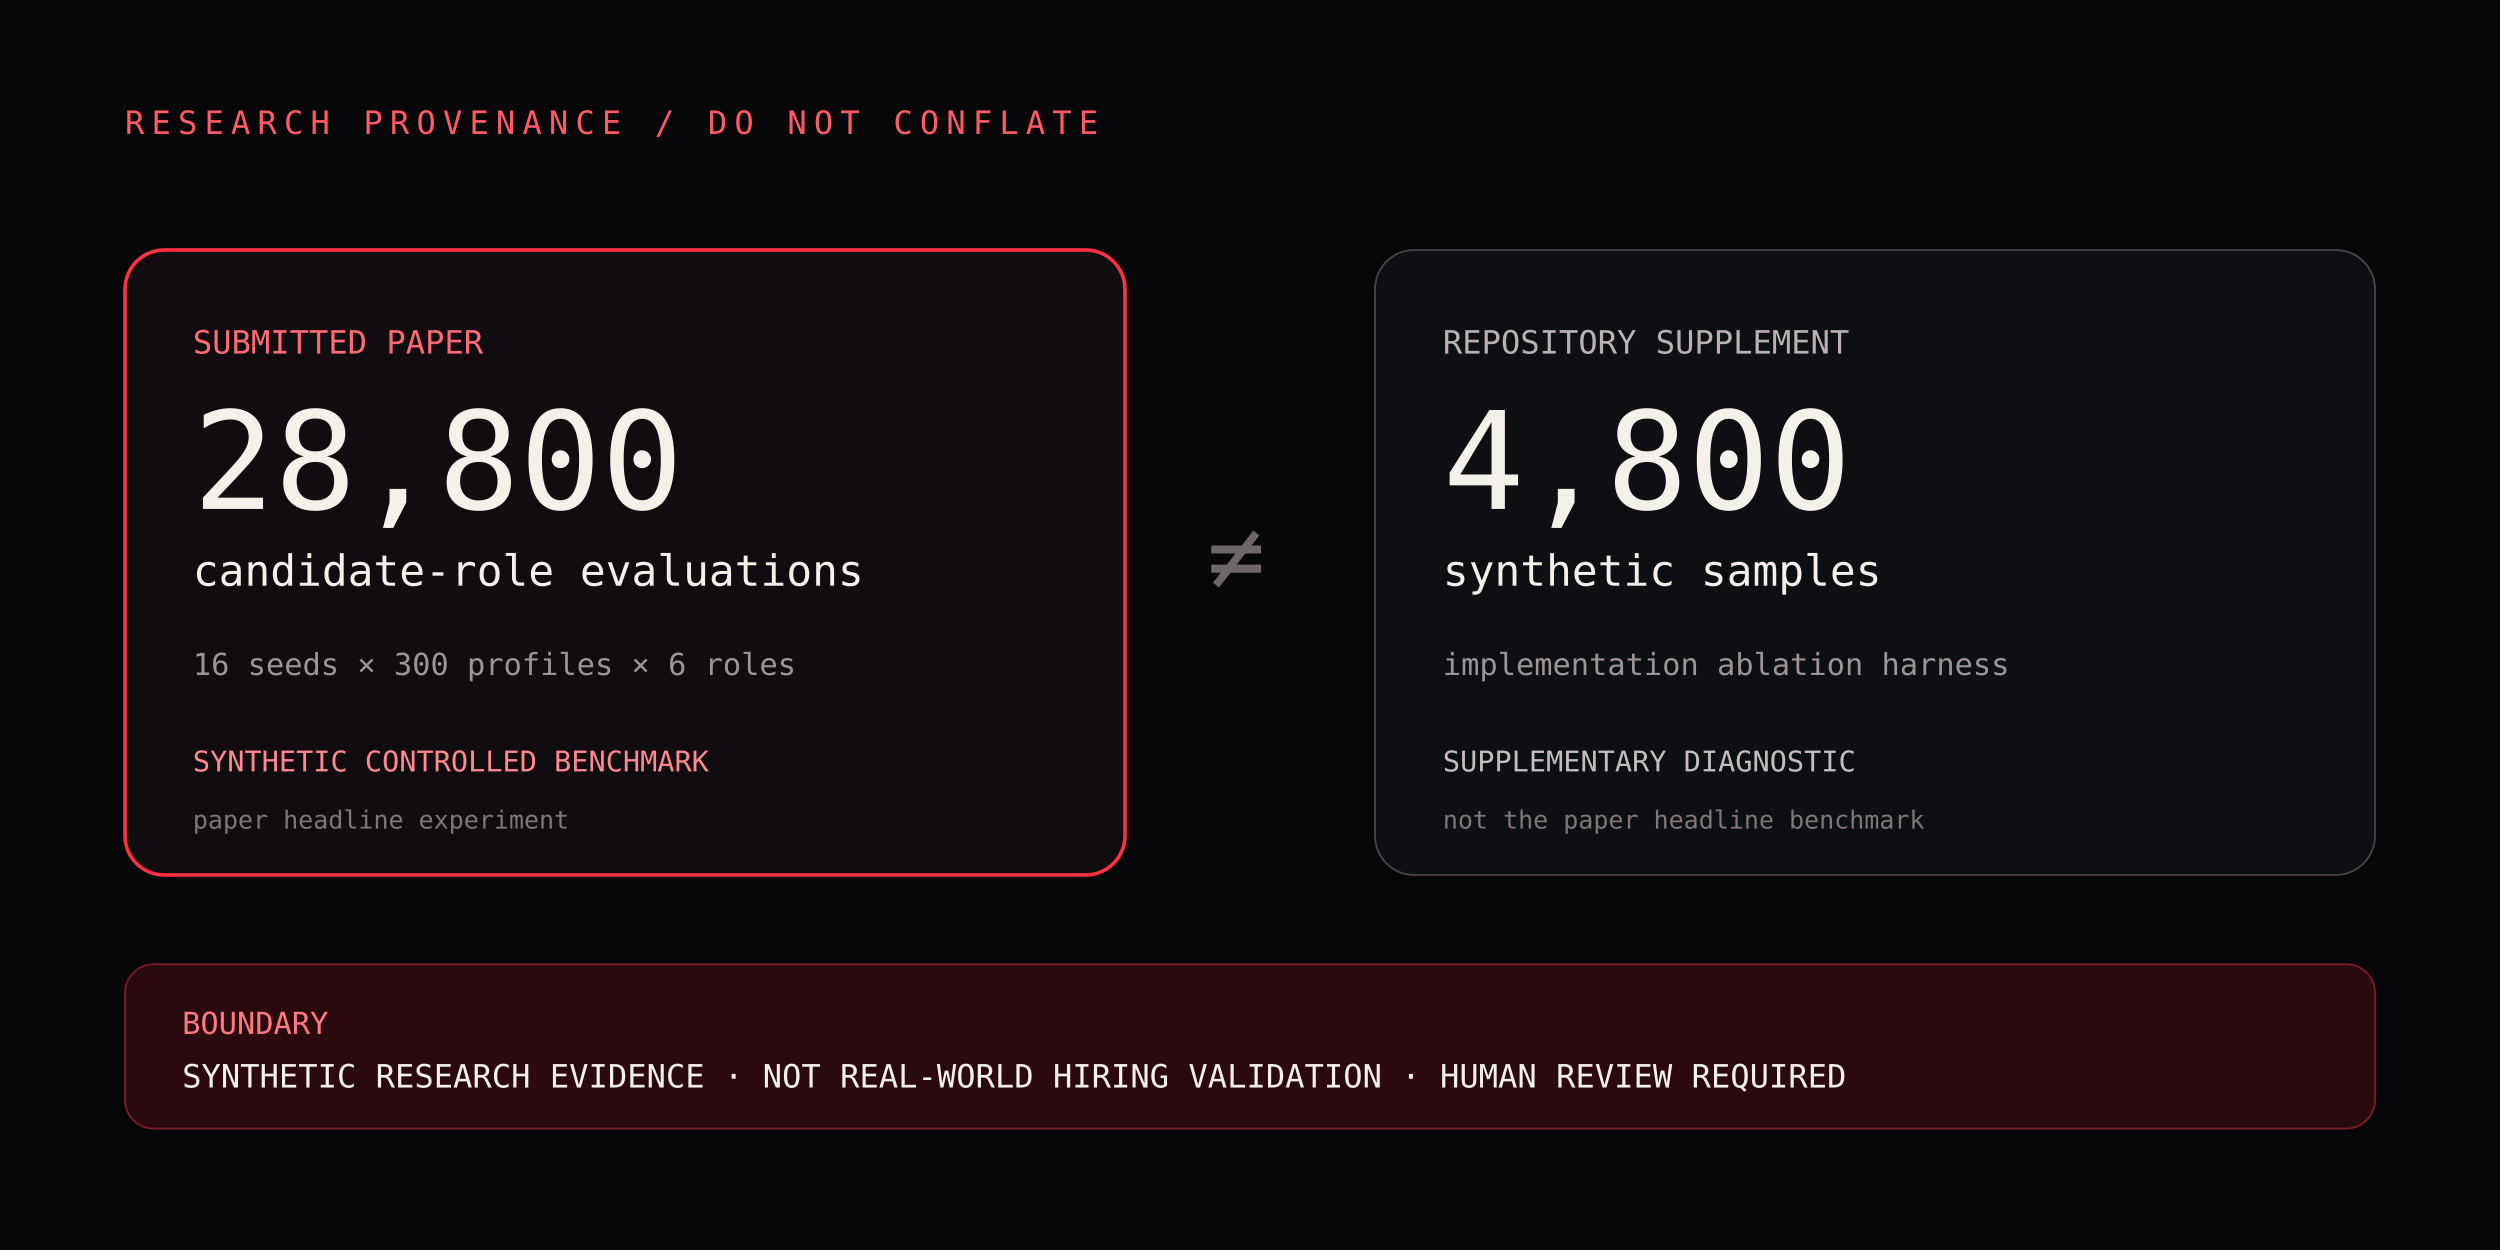
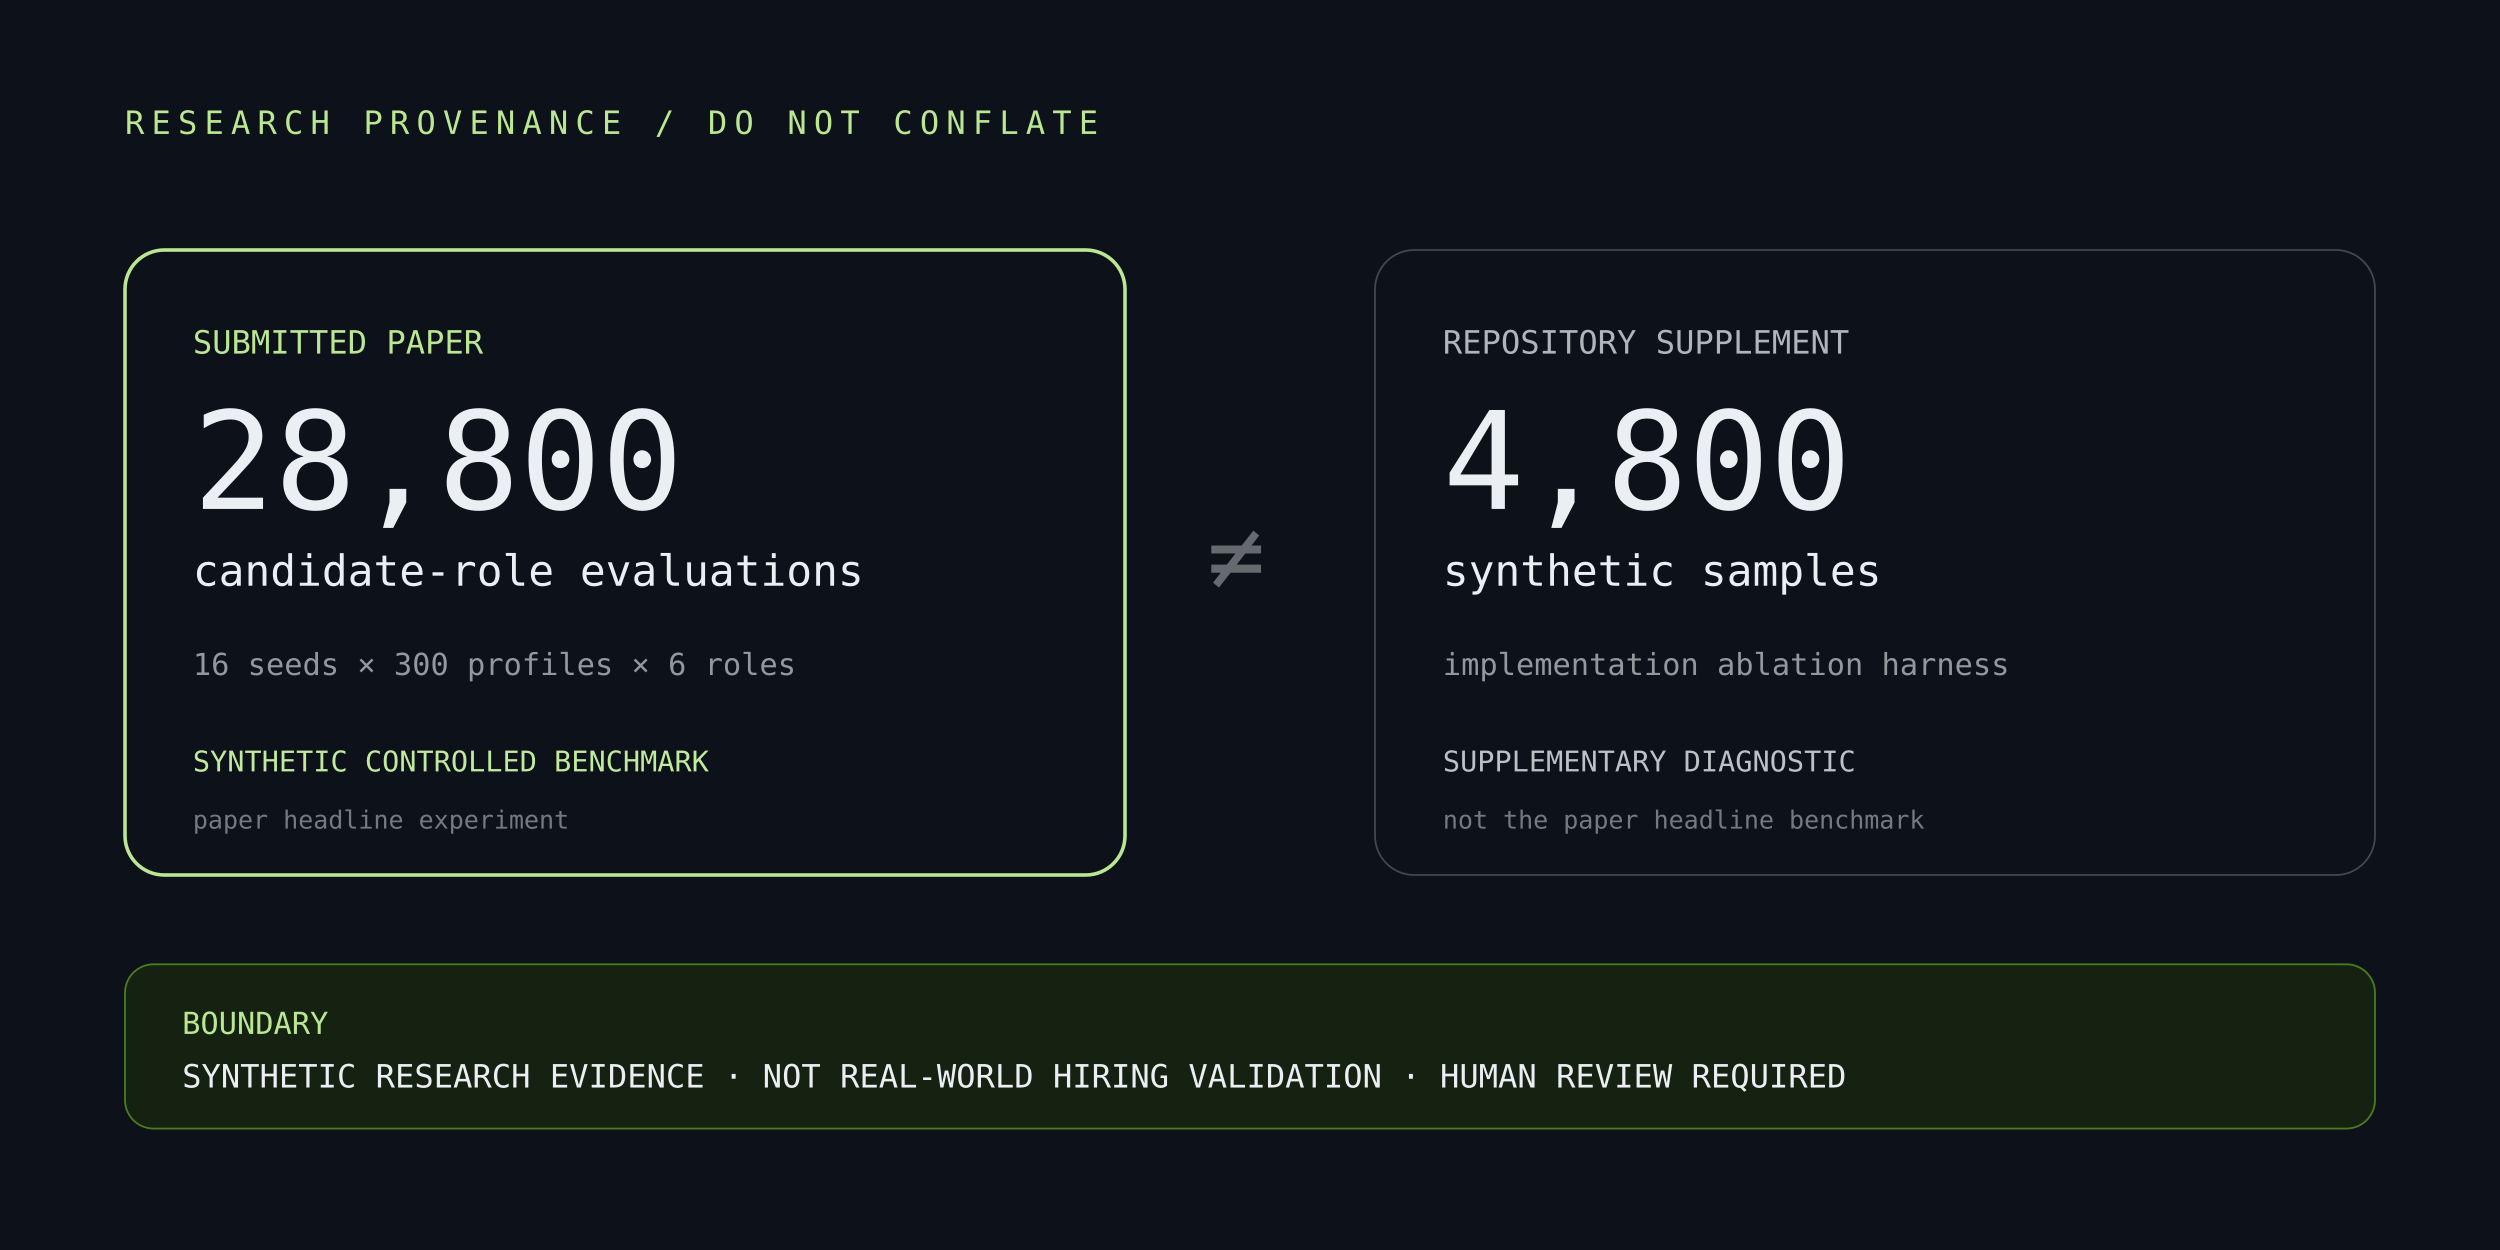
<svg xmlns="http://www.w3.org/2000/svg" width="1400" height="700" viewBox="0 0 1400 700" role="img" aria-labelledby="title desc">
-   <rect width="1400" height="700" fill="#070709" />
-   <text x="70" y="75" fill="#ff5a66" font-family="monospace" font-size="18" letter-spacing="4">RESEARCH PROVENANCE / DO NOT CONFLATE</text>
+   <rect width="1400" height="700" fill="#0c111a" />
+   <text x="70" y="75" fill="#bbe792" font-family="monospace" font-size="18" letter-spacing="4">RESEARCH PROVENANCE / DO NOT CONFLATE</text>
  <g font-family="monospace">
    <g transform="translate(70 140)">
-       <rect width="560" height="350" rx="22" fill="#110c10" stroke="#ff3040" stroke-width="2" />
-       <text x="38" y="58" fill="#ff6a75" font-size="18">SUBMITTED PAPER</text>
-       <text x="38" y="145" fill="#f4f0ea" font-size="76">28,800</text>
-       <text x="38" y="188" fill="#f4f0ea" font-size="24">candidate-role evaluations</text>
-       <text x="38" y="238" fill="#9d9497" font-size="17">16 seeds × 300 profiles × 6 roles</text>
-       <text x="38" y="292" fill="#ff8891" font-size="16">SYNTHETIC CONTROLLED BENCHMARK</text>
-       <text x="38" y="324" fill="#7f7679" font-size="14">paper headline experiment</text>
+       <rect width="560" height="350" rx="22" fill="#0c111a" stroke="#bbe792" stroke-width="2" />
+       <text x="38" y="58" fill="#bbe792" font-size="18">SUBMITTED PAPER</text>
+       <text x="38" y="145" fill="#ebeef3" font-size="76">28,800</text>
+       <text x="38" y="188" fill="#ebeef3" font-size="24">candidate-role evaluations</text>
+       <text x="38" y="238" fill="#94989d" font-size="17">16 seeds × 300 profiles × 6 roles</text>
+       <text x="38" y="292" fill="#c2ea9d" font-size="16">SYNTHETIC CONTROLLED BENCHMARK</text>
+       <text x="38" y="324" fill="#767a7f" font-size="14">paper headline experiment</text>
    </g>
-     <text x="676" y="330" fill="#6f666a" font-size="54">≠</text>
+     <text x="676" y="330" fill="#666a6f" font-size="54">≠</text>
    <g transform="translate(770 140)">
-       <rect width="560" height="350" rx="22" fill="#0e0f12" stroke="#4b4448" />
-       <text x="38" y="58" fill="#b9b1b4" font-size="18">REPOSITORY SUPPLEMENT</text>
-       <text x="38" y="145" fill="#f4f0ea" font-size="76">4,800</text>
-       <text x="38" y="188" fill="#f4f0ea" font-size="24">synthetic samples</text>
-       <text x="38" y="238" fill="#9d9497" font-size="17">implementation ablation harness</text>
-       <text x="38" y="292" fill="#c4bdc0" font-size="16">SUPPLEMENTARY DIAGNOSTIC</text>
-       <text x="38" y="324" fill="#7f7679" font-size="14">not the paper headline benchmark</text>
+       <rect width="560" height="350" rx="22" fill="#0c111a" stroke="#44474b" />
+       <text x="38" y="58" fill="#b1b4b9" font-size="18">REPOSITORY SUPPLEMENT</text>
+       <text x="38" y="145" fill="#ebeef3" font-size="76">4,800</text>
+       <text x="38" y="188" fill="#ebeef3" font-size="24">synthetic samples</text>
+       <text x="38" y="238" fill="#94989d" font-size="17">implementation ablation harness</text>
+       <text x="38" y="292" fill="#bdc0c4" font-size="16">SUPPLEMENTARY DIAGNOSTIC</text>
+       <text x="38" y="324" fill="#767a7f" font-size="14">not the paper headline benchmark</text>
    </g>
    <g transform="translate(70 540)">
-       <rect width="1260" height="92" rx="16" fill="#2a090f" stroke="#7e1b29" />
-       <text x="32" y="39" fill="#ff7882" font-size="17">BOUNDARY</text>
-       <text x="32" y="69" fill="#f4f0ea" font-size="18">SYNTHETIC RESEARCH EVIDENCE · NOT REAL-WORLD HIRING VALIDATION · HUMAN REVIEW REQUIRED</text>
+       <rect width="1260" height="92" rx="16" fill="#152211" stroke="#4b7d1c" />
+       <text x="32" y="39" fill="#bbe792" font-size="17">BOUNDARY</text>
+       <text x="32" y="69" fill="#ebeef3" font-size="18">SYNTHETIC RESEARCH EVIDENCE · NOT REAL-WORLD HIRING VALIDATION · HUMAN REVIEW REQUIRED</text>
    </g>
  </g>
</svg>
